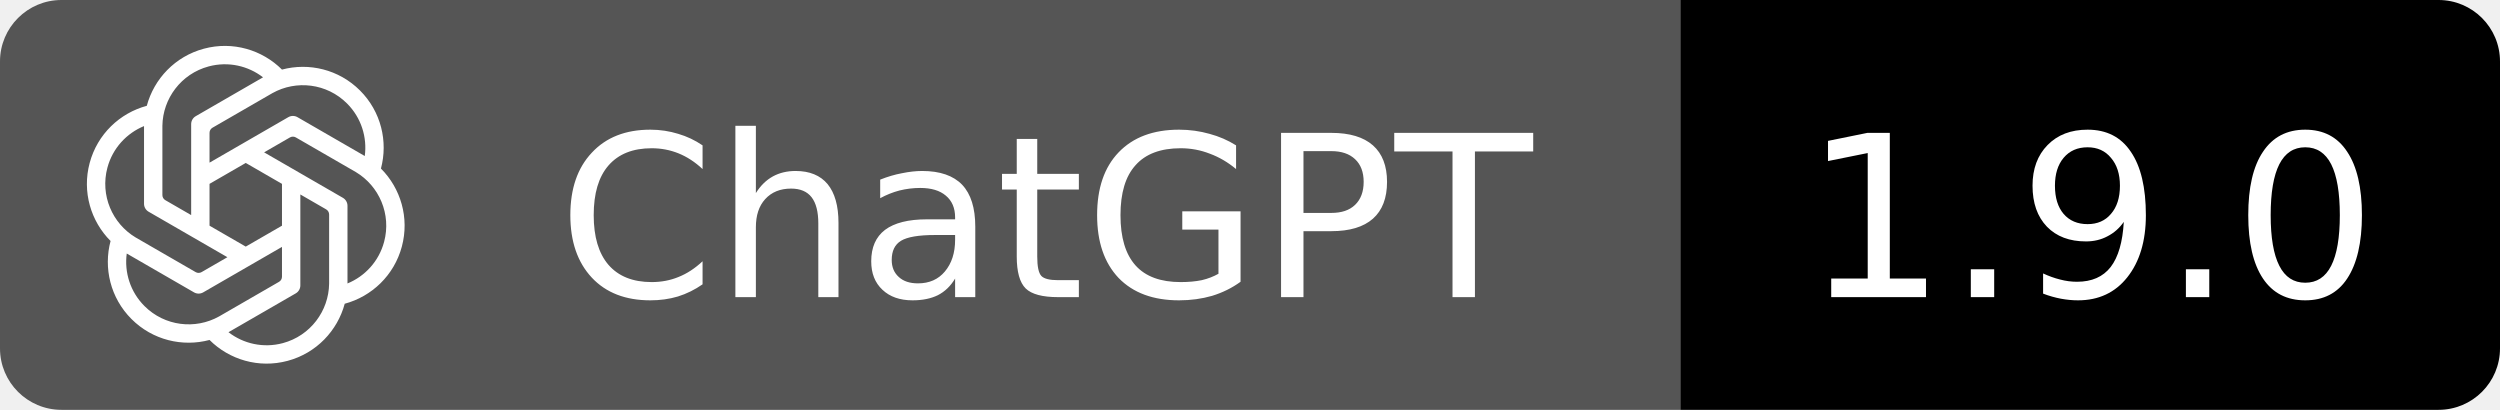
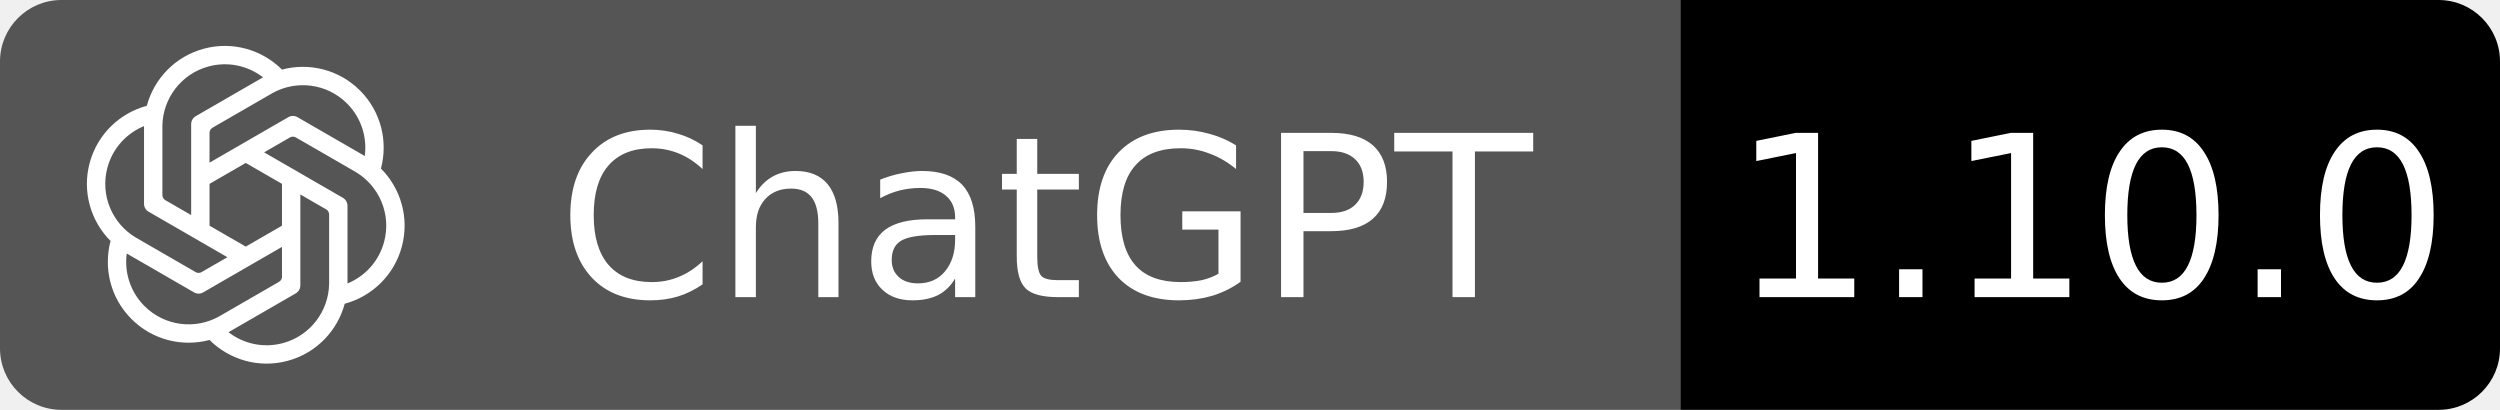
- <svg xmlns="http://www.w3.org/2000/svg" width="122" height="20" role="img" aria-label="ChatGPT plugin 1.9.0">
+ <svg xmlns="http://www.w3.org/2000/svg" width="122" height="20" role="img" aria-label="ChatGPT plugin 1.10.0">
  <clipPath id="r">
    <rect width="122" height="20" rx="3" />
  </clipPath>
  <g clip-path="url(#r)">
    <rect width="82" height="20" fill="#555" />
    <rect x="82" width="40" height="20" fill="#000" />
  </g>
  <svg x="4" y="2" width="16" height="16" viewBox="175 175 366 366" aria-hidden="true">
    <path d="M508.749 317.399C516.777 287.314 508.991 253.884 485.389 230.282C461.788 206.681 428.36 198.895 398.273 206.923C376.231 184.928 343.39 174.956 311.148 183.596C278.906 192.234 255.45 217.292 247.36 247.361C217.291 255.451 192.233 278.91 183.595 311.149C174.957 343.391 184.927 376.232 206.924 398.274C198.896 428.359 206.683 461.789 230.284 485.391C253.885 508.992 287.313 516.779 317.401 508.75C339.442 530.745 372.286 540.717 404.525 532.079C436.767 523.441 460.223 498.384 468.313 468.315C498.383 460.224 523.44 436.766 532.078 404.526C540.716 372.285 530.747 339.443 508.749 317.402V317.399ZM470.899 244.776C486.892 260.77 493.488 282.601 490.687 303.412L415.577 260.046C412.411 258.218 408.509 258.218 405.345 260.046L317.401 310.82V277.526C317.401 275.191 318.652 273.005 320.676 271.837L387.644 233.174C414.178 218.353 448.346 222.223 470.901 244.776H470.899ZM357.837 311.144L398.275 334.491V381.185L357.837 404.532L317.398 381.185V334.491L357.837 311.144ZM264.776 269.693C265.207 239.305 285.644 211.649 316.453 203.393C338.3 197.54 360.505 202.744 377.127 215.573L302.014 258.937C298.848 260.764 296.898 264.144 296.898 267.798V369.346L268.065 352.699C266.043 351.531 264.776 349.353 264.776 347.017V269.691V269.693ZM203.391 316.454C209.244 294.608 224.854 277.978 244.276 269.999V356.73C244.276 360.384 246.226 363.763 249.392 365.591L337.337 416.365L308.503 433.013C306.481 434.181 303.961 434.188 301.939 433.02L234.971 394.357C208.868 378.789 195.138 347.261 203.391 316.454ZM244.775 470.9C228.781 454.906 222.186 433.075 224.986 412.264L300.096 455.63C303.263 457.457 307.164 457.457 310.328 455.63L398.273 404.856V438.149C398.273 440.485 397.022 442.671 394.997 443.839L328.029 482.502C301.495 497.322 267.327 493.452 244.772 470.9H244.775ZM450.897 445.982C450.466 476.371 430.029 504.027 399.22 512.283C377.373 518.136 355.168 512.932 338.547 500.102L413.659 456.738C416.826 454.911 418.775 451.532 418.775 447.877V346.329L447.609 362.977C449.631 364.145 450.897 366.323 450.897 368.659V445.985V445.982ZM512.282 399.221C506.429 421.068 490.819 437.697 471.397 445.676V358.946C471.397 355.292 469.448 351.912 466.281 350.085L378.336 299.311L407.17 282.663C409.192 281.495 411.712 281.487 413.734 282.655L480.702 321.318C506.805 336.887 520.536 368.415 512.282 399.221Z" fill="#fff" />
  </svg>
  <g fill="#fff" text-anchor="middle" font-family="Verdana,Geneva,DejaVu Sans,sans-serif" font-size="11">
    <text x="51" y="14.5">ChatGPT</text>
-     <text x="102" y="14.5">1.9.0</text>
+     <text x="102" y="14.5">1.10.0</text>
  </g>
</svg>
